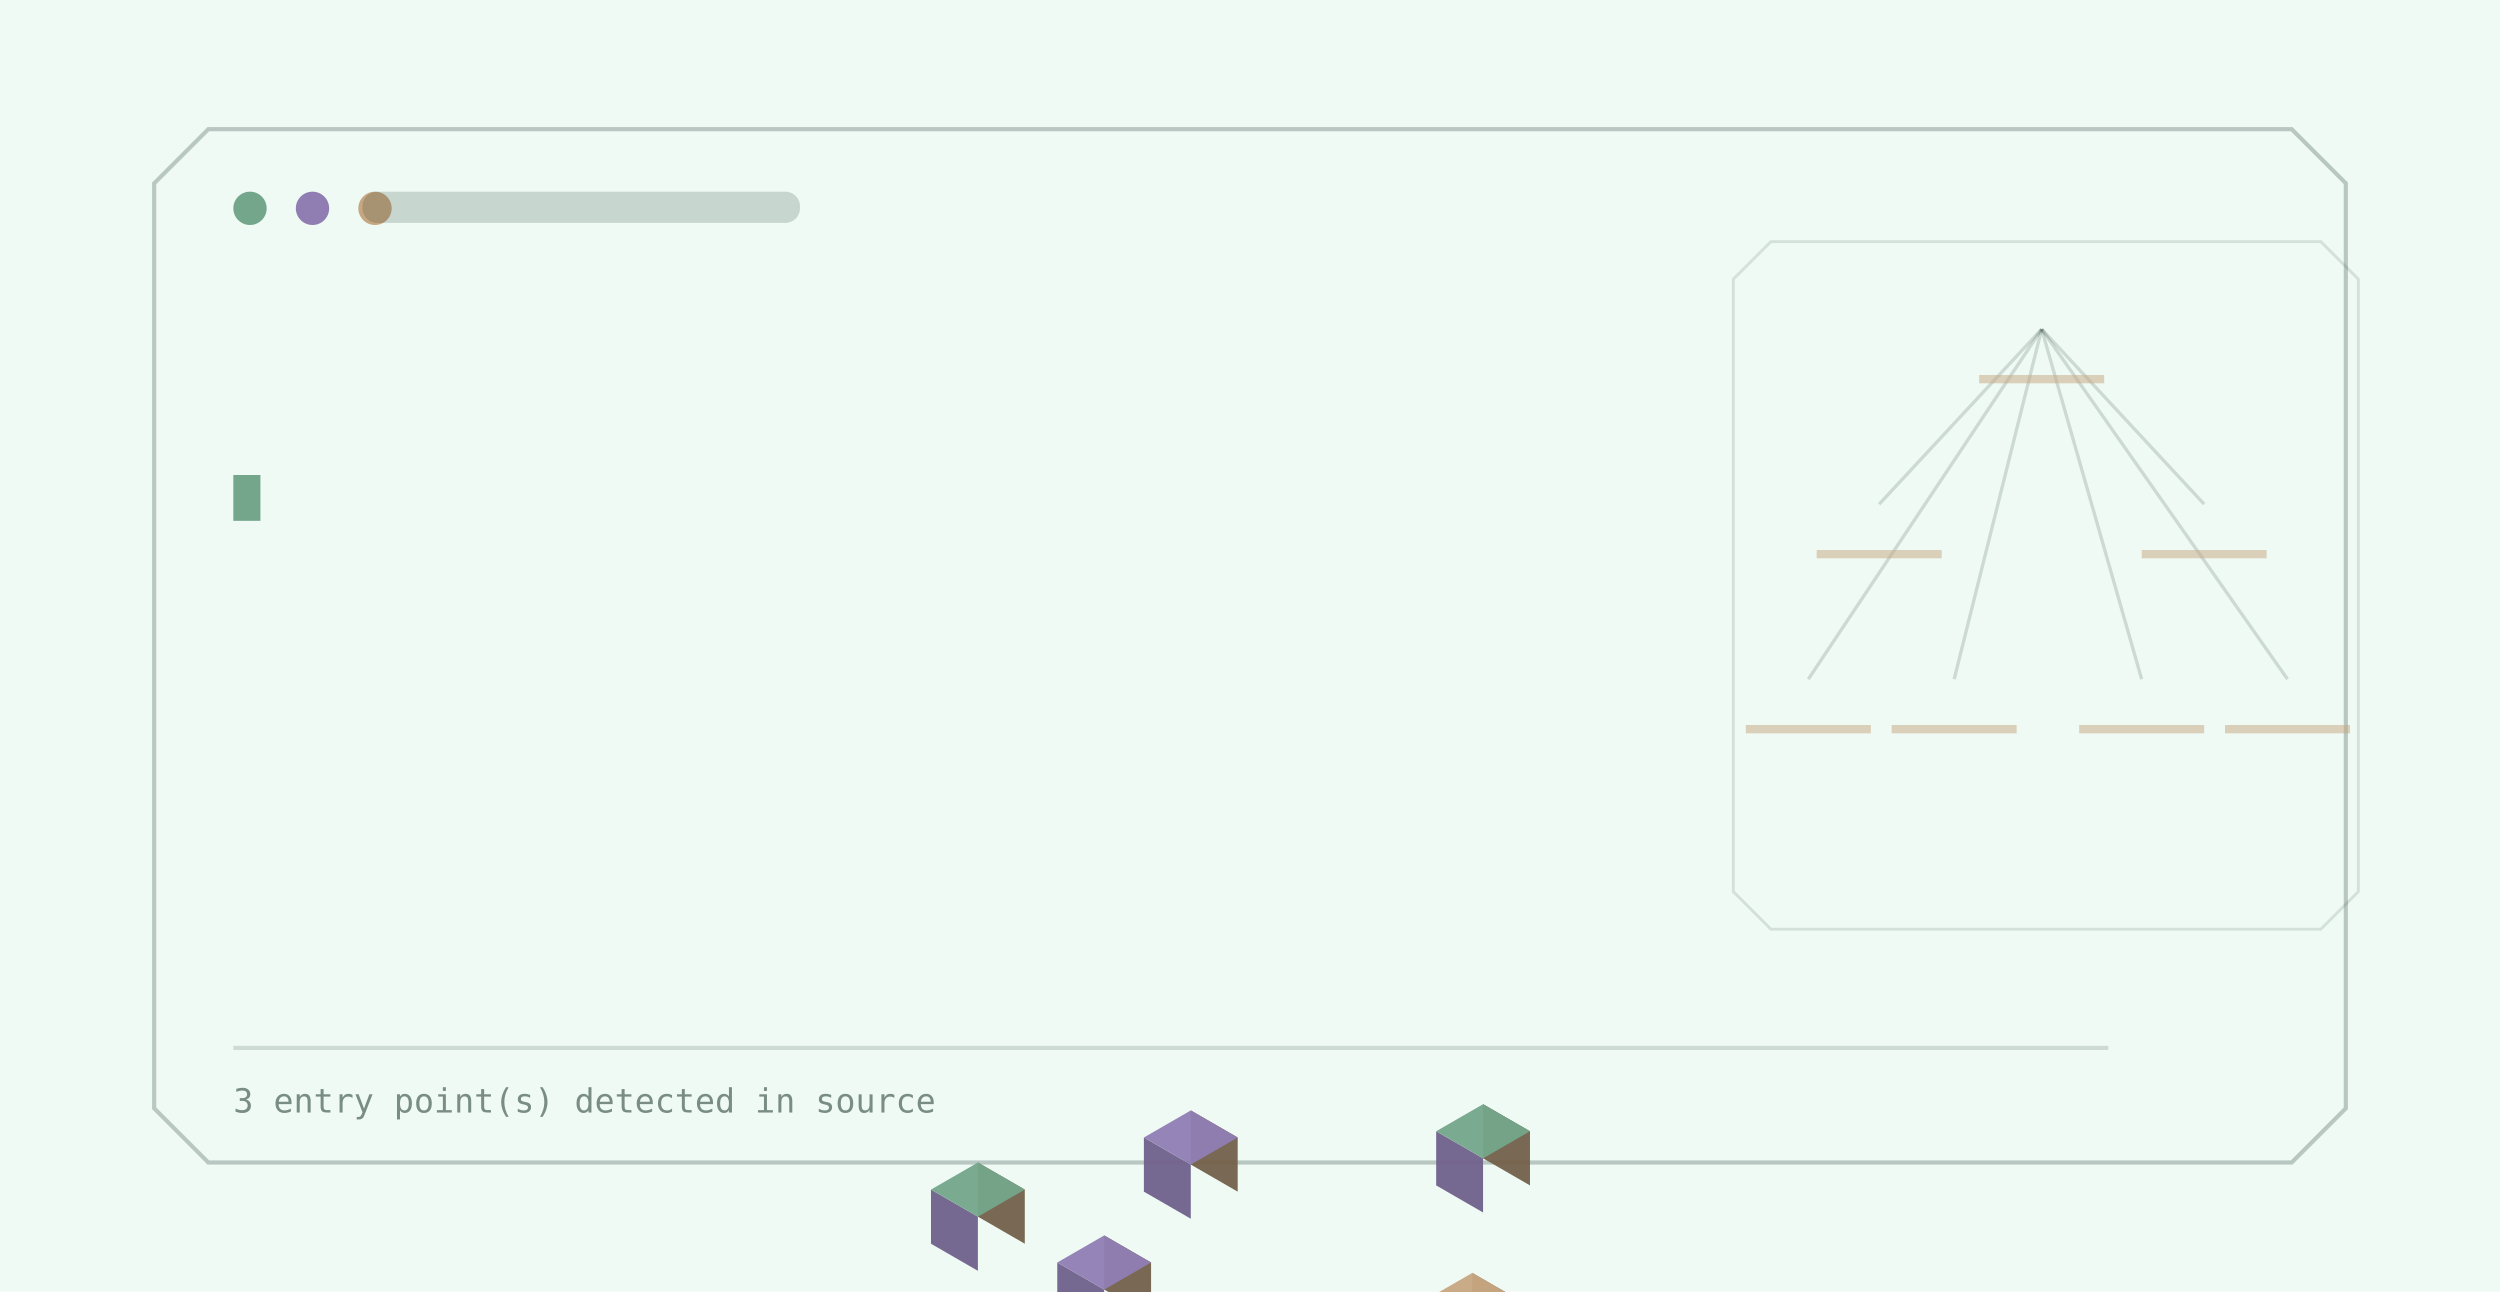
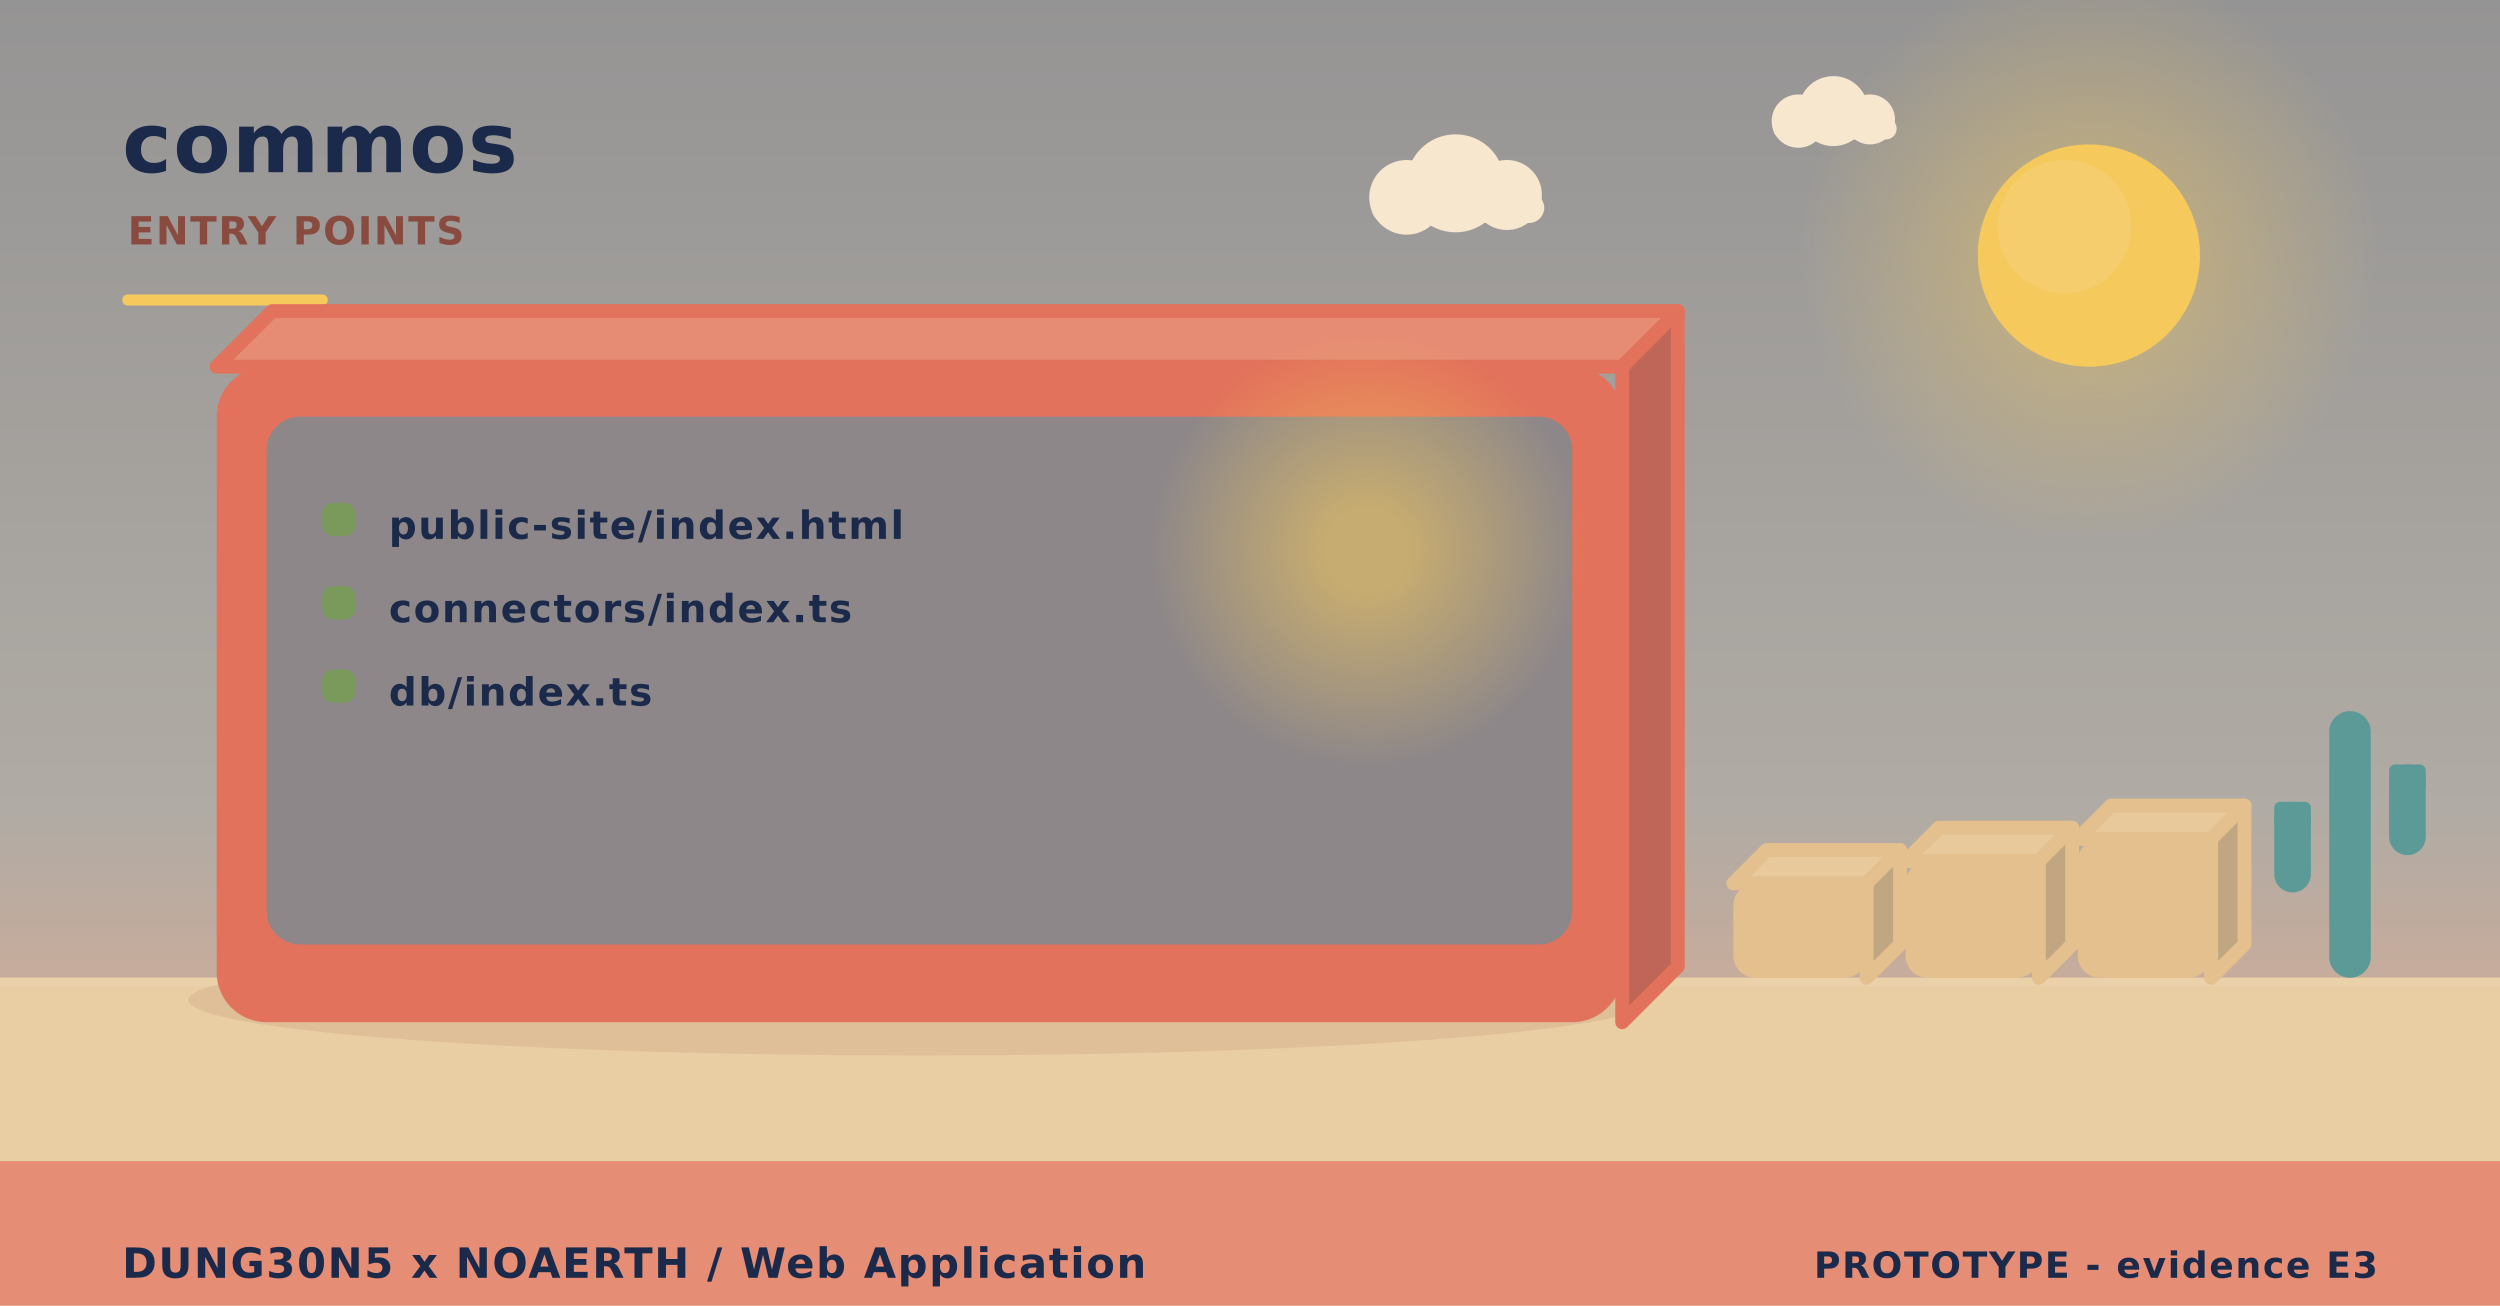
- <svg xmlns="http://www.w3.org/2000/svg" viewBox="0 0 1200 620" width="1200" height="620" role="img" aria-label="commos command surface">
-   <rect width="1200" height="620" fill="#effaf5" />
-   <defs>
-     <linearGradient id="gt" x1="0" y1="0" x2="1" y2="1">
-       <stop offset="0%" stop-color="#74a68b" />
-       <stop offset="100%" stop-color="#907eb3" />
-     </linearGradient>
-   </defs>
-   <path d="M100.00,62.00 H1100.00 L1126.00,88.00 V532.00 L1100.00,558.00 H100.00 L74.00,532.00 V88.00 Z" fill="none" stroke="rgba(26,52,43,0.300)" stroke-width="2.00" opacity="0.85" />
-   <circle cx="120.00" cy="100.00" r="8.00" fill="#74a68b" opacity="1.00" />
-   <circle cx="150.00" cy="100.00" r="8.00" fill="#907eb3" opacity="1.00" />
-   <circle cx="180.00" cy="100.00" r="8.00" fill="#c7a781" opacity="1.00" />
-   <rect x="174.00" y="92.00" width="210.00" height="15.00" rx="7.00" fill="rgba(26,52,43,0.180)" opacity="1.00" />
-   <text x="112" y="148" font-family="ui-monospace,SFMono-Regular,Menlo,monospace" font-size="21" fill="rgba(26,52,43,0.800)" opacity="0">public-site/index.html<animate attributeName="opacity" values="0;1;1;0" dur="1.5s" begin="0.0s" repeatCount="indefinite" />
-   </text>
-   <text x="112" y="182" font-family="ui-monospace,SFMono-Regular,Menlo,monospace" font-size="21" fill="rgba(26,52,43,0.800)" opacity="0">connectors/index.ts<animate attributeName="opacity" values="0;1;1;0" dur="1.5s" begin="1.5s" repeatCount="indefinite" />
-   </text>
-   <text x="112" y="216" font-family="ui-monospace,SFMono-Regular,Menlo,monospace" font-size="21" fill="rgba(26,52,43,0.800)" opacity="0">db/index.ts<animate attributeName="opacity" values="0;1;1;0" dur="1.5s" begin="3.0s" repeatCount="indefinite" />
-   </text>
-   <rect x="112" y="228" width="13" height="22" fill="#74a68b">
-     <animate attributeName="opacity" values="1;0;1" dur="1.05s" begin="0s" repeatCount="indefinite" />
-   </rect>
-   <path d="M850.00,116.00 H1114.00 L1132.00,134.00 V428.00 L1114.00,446.00 H850.00 L832.00,428.00 V134.00 Z" fill="none" stroke="rgba(26,52,43,0.180)" stroke-width="1.40" opacity="0.70" />
-   <line x1="980.00" y1="158.00" x2="902.00" y2="242.00" stroke="rgba(26,52,43,0.300)" stroke-width="1.60" opacity="0.55" />
-   <line x1="980.00" y1="158.00" x2="1058.00" y2="242.00" stroke="rgba(26,52,43,0.300)" stroke-width="1.60" opacity="0.55" />
-   <line x1="980.00" y1="158.00" x2="868.00" y2="326.00" stroke="rgba(26,52,43,0.300)" stroke-width="1.60" opacity="0.55" />
-   <line x1="980.00" y1="158.00" x2="938.00" y2="326.00" stroke="rgba(26,52,43,0.300)" stroke-width="1.60" opacity="0.55" />
-   <line x1="980.00" y1="158.00" x2="1028.00" y2="326.00" stroke="rgba(26,52,43,0.300)" stroke-width="1.60" opacity="0.55" />
-   <line x1="980.00" y1="158.00" x2="1098.00" y2="326.00" stroke="rgba(26,52,43,0.300)" stroke-width="1.60" opacity="0.55" />
-   <polygon points="711.87,556.00 734.39,569.00 734.39,543.00 711.87,530.00" fill="#73614b" opacity="0.95" />
-   <polygon points="689.36,569.00 711.87,582.00 711.87,556.00 689.36,543.00" fill="#70628c" opacity="0.95" />
-   <polygon points="711.87,530.00 734.39,543.00 711.87,556.00 689.36,543.00" fill="#74a68b" opacity="0.95" />
+ <svg xmlns="http://www.w3.org/2000/svg" width="900" height="470" viewBox="0 0 900 470" role="img" aria-label="commos - how it is operated">
+   <linearGradient id="skyt" x1="0" y1="0" x2="0" y2="1">
+     <stop offset="0" stop-color="#959494" />
+     <stop offset="0.62" stop-color="#b0aba4" />
+     <stop offset="1" stop-color="#f3ad8a" />
+   </linearGradient>
+   <rect width="900" height="470" fill="url(#skyt)" />
+   <radialGradient id="sunt">
+     <stop offset="0.35" stop-color="#f5c95c" stop-opacity="0.34" />
+     <stop offset="1" stop-color="#f5c95c" stop-opacity="0" />
+   </radialGradient>
+   <circle cx="752" cy="92" r="104" fill="url(#sunt)" />
+   <circle cx="752" cy="92" r="40" fill="#f5c95c" />
+   <circle cx="743.2" cy="81.6" r="24" fill="#f5d27e" opacity="0.5" />
  <g>
-     <rect x="950.00" y="180.00" width="60.00" height="4.00" rx="0.00" fill="rgba(199,167,129,0.500)" opacity="1.00" />
-     <animate attributeName="opacity" values="0.25;1.0;0.25" dur="8.45s" begin="0.0s" repeatCount="indefinite" />
+     <circle cx="524" cy="66" r="17.64" fill="#f6e7ce" />
+     <circle cx="506.36" cy="71.04" r="13.44" fill="#f6e7ce" />
+     <circle cx="542.48" cy="70.2" r="12.6" fill="#f6e7ce" />
+     <rect x="493.76" y="69.36" width="62.16" height="10.92" rx="5.46" fill="#f6e7ce" />
+     <animateTransform attributeName="transform" type="translate" values="0 0;24 0;0 0" dur="36s" begin="0s" repeatCount="indefinite" />
  </g>
-   <polygon points="571.58,559.00 594.09,572.00 594.09,546.00 571.58,533.00" fill="#73614b" opacity="0.95" />
-   <polygon points="549.06,572.00 571.58,585.00 571.58,559.00 549.06,546.00" fill="#70628c" opacity="0.95" />
-   <polygon points="571.58,533.00 594.09,546.00 571.58,559.00 549.06,546.00" fill="#907eb3" opacity="0.95" />
  <g>
-     <rect x="872.00" y="264.00" width="60.00" height="4.00" rx="0.00" fill="rgba(199,167,129,0.500)" opacity="1.00" />
-     <animate attributeName="opacity" values="0.25;1.0;0.25" dur="8.45s" begin="0.4s" repeatCount="indefinite" />
+     <circle cx="660" cy="40" r="12.6" fill="#f6e7ce" />
+     <circle cx="647.4" cy="43.6" r="9.6" fill="#f6e7ce" />
+     <circle cx="673.2" cy="43" r="9" fill="#f6e7ce" />
+     <rect x="638.4" y="42.4" width="44.4" height="7.8" rx="3.9" fill="#f6e7ce" />
+     <animateTransform attributeName="transform" type="translate" values="0 0;-18 0;0 0" dur="46s" begin="3s" repeatCount="indefinite" />
  </g>
-   <polygon points="706.68,637.00 729.19,650.00 729.19,624.00 706.68,611.00" fill="#73614b" opacity="0.95" />
-   <polygon points="684.16,650.00 706.68,663.00 706.68,637.00 684.16,624.00" fill="#70628c" opacity="0.95" />
-   <polygon points="706.68,611.00 729.19,624.00 706.68,637.00 684.16,624.00" fill="#c7a781" opacity="0.95" />
+   <rect x="0" y="352" width="900" height="118" fill="#e9cda3" />
+   <rect x="0" y="352" width="900" height="3" fill="#ebd1a9" />
+   <text x="44" y="62" font-family="Verdana,DejaVu Sans,sans-serif" font-size="30" font-weight="700" letter-spacing="0.6" fill="#1b2a4a" text-anchor="start">commos</text>
+   <text x="46" y="88" font-family="Verdana,DejaVu Sans,sans-serif" font-size="14" font-weight="700" letter-spacing="0.6" fill="#894b3f" text-anchor="start">ENTRY POINTS</text>
+   <rect x="44" y="106" width="74" height="4" rx="2" fill="#f5c95c" />
+   <ellipse cx="331" cy="360" rx="263.2" ry="20" fill="rgba(138,90,68,0.11)" />
+   <path d="M78,132 L584,132 L604,112 L98,112 Z" fill="#e68c74" stroke="#e2725b" stroke-width="5" stroke-linejoin="round" />
+   <path d="M584,132 L604,112 L604,348 L584,368 Z" fill="#c06658" stroke="#e2725b" stroke-width="5" stroke-linejoin="round" />
+   <rect x="78" y="132" width="506" height="236" rx="18" fill="#e2725b" />
+   <rect x="96" y="150" width="470" height="190" rx="12" fill="#88888c" opacity="0.94" />
+   <radialGradient id="lamp43132">
+     <stop offset="0.2" stop-color="#f5c95c" stop-opacity="0.55" />
+     <stop offset="1" stop-color="#f5c95c" stop-opacity="0" />
+   </radialGradient>
+   <circle cx="492" cy="198" r="78" fill="url(#lamp43132)" />
+   <rect x="116" y="181" width="12" height="12" rx="4" fill="#7a9a5c" />
  <g>
-     <rect x="1028.00" y="264.00" width="60.00" height="4.00" rx="0.00" fill="rgba(199,167,129,0.500)" opacity="1.00" />
-     <animate attributeName="opacity" values="0.25;1.0;0.25" dur="8.45s" begin="0.8s" repeatCount="indefinite" />
+     <text x="140" y="194" font-family="Verdana,DejaVu Sans,sans-serif" font-size="14" font-weight="700" letter-spacing="0.6" fill="#1b2a4a" text-anchor="start">public-site/index.html</text>
+     <animateTransform attributeName="transform" type="translate" values="0 10;0 0" dur="0.7s" begin="0.4s" fill="freeze" />
  </g>
-   <polygon points="469.39,584.00 491.90,597.00 491.90,571.00 469.39,558.00" fill="#73614b" opacity="0.95" />
-   <polygon points="446.87,597.00 469.39,610.00 469.39,584.00 446.87,571.00" fill="#70628c" opacity="0.95" />
-   <polygon points="469.39,558.00 491.90,571.00 469.39,584.00 446.87,571.00" fill="#74a68b" opacity="0.95" />
+   <rect x="116" y="211" width="12" height="12" rx="4" fill="#7a9a5c" />
  <g>
-     <rect x="838.00" y="348.00" width="60.00" height="4.00" rx="0.00" fill="rgba(199,167,129,0.500)" opacity="1.00" />
-     <animate attributeName="opacity" values="0.25;1.0;0.25" dur="8.45s" begin="1.2s" repeatCount="indefinite" />
+     <text x="140" y="224" font-family="Verdana,DejaVu Sans,sans-serif" font-size="14" font-weight="700" letter-spacing="0.6" fill="#1b2a4a" text-anchor="start">connectors/index.ts</text>
+     <animateTransform attributeName="transform" type="translate" values="0 10;0 0" dur="0.7s" begin="0.7s" fill="freeze" />
  </g>
-   <polygon points="530.01,619.00 552.52,632.00 552.52,606.00 530.01,593.00" fill="#73614b" opacity="0.95" />
-   <polygon points="507.49,632.00 530.01,645.00 530.01,619.00 507.49,606.00" fill="#70628c" opacity="0.95" />
-   <polygon points="530.01,593.00 552.52,606.00 530.01,619.00 507.49,606.00" fill="#907eb3" opacity="0.95" />
+   <rect x="116" y="241" width="12" height="12" rx="4" fill="#7a9a5c" />
  <g>
-     <rect x="908.00" y="348.00" width="60.00" height="4.00" rx="0.00" fill="rgba(199,167,129,0.500)" opacity="1.00" />
-     <animate attributeName="opacity" values="0.25;1.0;0.25" dur="8.45s" begin="1.6s" repeatCount="indefinite" />
+     <text x="140" y="254" font-family="Verdana,DejaVu Sans,sans-serif" font-size="14" font-weight="700" letter-spacing="0.6" fill="#1b2a4a" text-anchor="start">db/index.ts</text>
+     <animateTransform attributeName="transform" type="translate" values="0 10;0 0" dur="0.7s" begin="1s" fill="freeze" />
  </g>
-   <polygon points="607.95,664.00 630.47,677.00 630.47,651.00 607.95,638.00" fill="#73614b" opacity="0.95" />
-   <polygon points="585.43,677.00 607.95,690.00 607.95,664.00 585.43,651.00" fill="#70628c" opacity="0.95" />
-   <polygon points="607.95,638.00 630.47,651.00 607.95,664.00 585.43,651.00" fill="#c7a781" opacity="0.95" />
-   <g>
-     <rect x="998.00" y="348.00" width="60.00" height="4.00" rx="0.00" fill="rgba(199,167,129,0.500)" opacity="1.00" />
-     <animate attributeName="opacity" values="0.25;1.0;0.25" dur="8.45s" begin="2.0s" repeatCount="indefinite" />
-   </g>
-   <polygon points="668.57,699.00 691.09,712.00 691.09,686.00 668.57,673.00" fill="#73614b" opacity="0.95" />
-   <polygon points="646.05,712.00 668.57,725.00 668.57,699.00 646.05,686.00" fill="#70628c" opacity="0.95" />
-   <polygon points="668.57,673.00 691.09,686.00 668.57,699.00 646.05,686.00" fill="#74a68b" opacity="0.95" />
-   <g>
-     <rect x="1068.00" y="348.00" width="60.00" height="4.00" rx="0.00" fill="rgba(199,167,129,0.500)" opacity="1.00" />
-     <animate attributeName="opacity" values="0.25;1.0;0.25" dur="8.45s" begin="2.4s" repeatCount="indefinite" />
-   </g>
-   <rect x="112.00" y="502.00" width="900.00" height="2.00" rx="0.00" fill="rgba(26,52,43,0.160)" opacity="1.00" />
-   <text x="112" y="534" font-family="ui-monospace,Menlo,monospace" font-size="16" fill="rgba(26,52,43,0.550)">3 entry point(s) detected in source</text>
+   <path d="M624,318 L672,318 L684,306 L636,306 Z" fill="#e7c99b" stroke="#e3c08d" stroke-width="5" stroke-linejoin="round" />
+   <path d="M672,318 L684,306 L684,340 L672,352 Z" fill="#c1a682" stroke="#e3c08d" stroke-width="5" stroke-linejoin="round" />
+   <rect x="624" y="318" width="48" height="34" rx="8" fill="#e3c08d" />
+   <path d="M686,310 L734,310 L746,298 L698,298 Z" fill="#e7c99b" stroke="#e3c08d" stroke-width="5" stroke-linejoin="round" />
+   <path d="M734,310 L746,298 L746,340 L734,352 Z" fill="#c1a682" stroke="#e3c08d" stroke-width="5" stroke-linejoin="round" />
+   <rect x="686" y="310" width="48" height="42" rx="8" fill="#e3c08d" />
+   <path d="M748,302 L796,302 L808,290 L760,290 Z" fill="#e7c99b" stroke="#e3c08d" stroke-width="5" stroke-linejoin="round" />
+   <path d="M796,302 L808,290 L808,340 L796,352 Z" fill="#c1a682" stroke="#e3c08d" stroke-width="5" stroke-linejoin="round" />
+   <rect x="748" y="302" width="48" height="50" rx="8" fill="#e3c08d" />
+   <rect x="838.52" y="256" width="14.96" height="96" rx="7.48" fill="#5b9a97" />
+   <rect x="818.72" y="288.64" width="13.2" height="32.64" rx="6.6" fill="#5b9a97" />
+   <rect x="818.72" y="288.64" width="13.2" height="9.6" rx="2.2" fill="#5b9a97" />
+   <rect x="860.08" y="275.2" width="13.2" height="32.64" rx="6.6" fill="#5b9a97" />
+   <rect x="860.08" y="275.2" width="13.2" height="9.6" rx="2.2" fill="#5b9a97" />
+   <rect x="0" y="418" width="900" height="52" rx="0" fill="#e68972" opacity="0.94" />
+   <text x="44" y="460" font-family="Verdana,DejaVu Sans,sans-serif" font-size="15" font-weight="700" letter-spacing="0.6" fill="#1b2a4a" text-anchor="start">DUNG30N5 x NOAERTH  /  Web Application</text>
+   <text x="856" y="460" font-family="Verdana,DejaVu Sans,sans-serif" font-size="13" font-weight="700" letter-spacing="0.6" fill="#1b2a4a" text-anchor="end">PROTOTYPE  -  evidence E3</text>
</svg>
